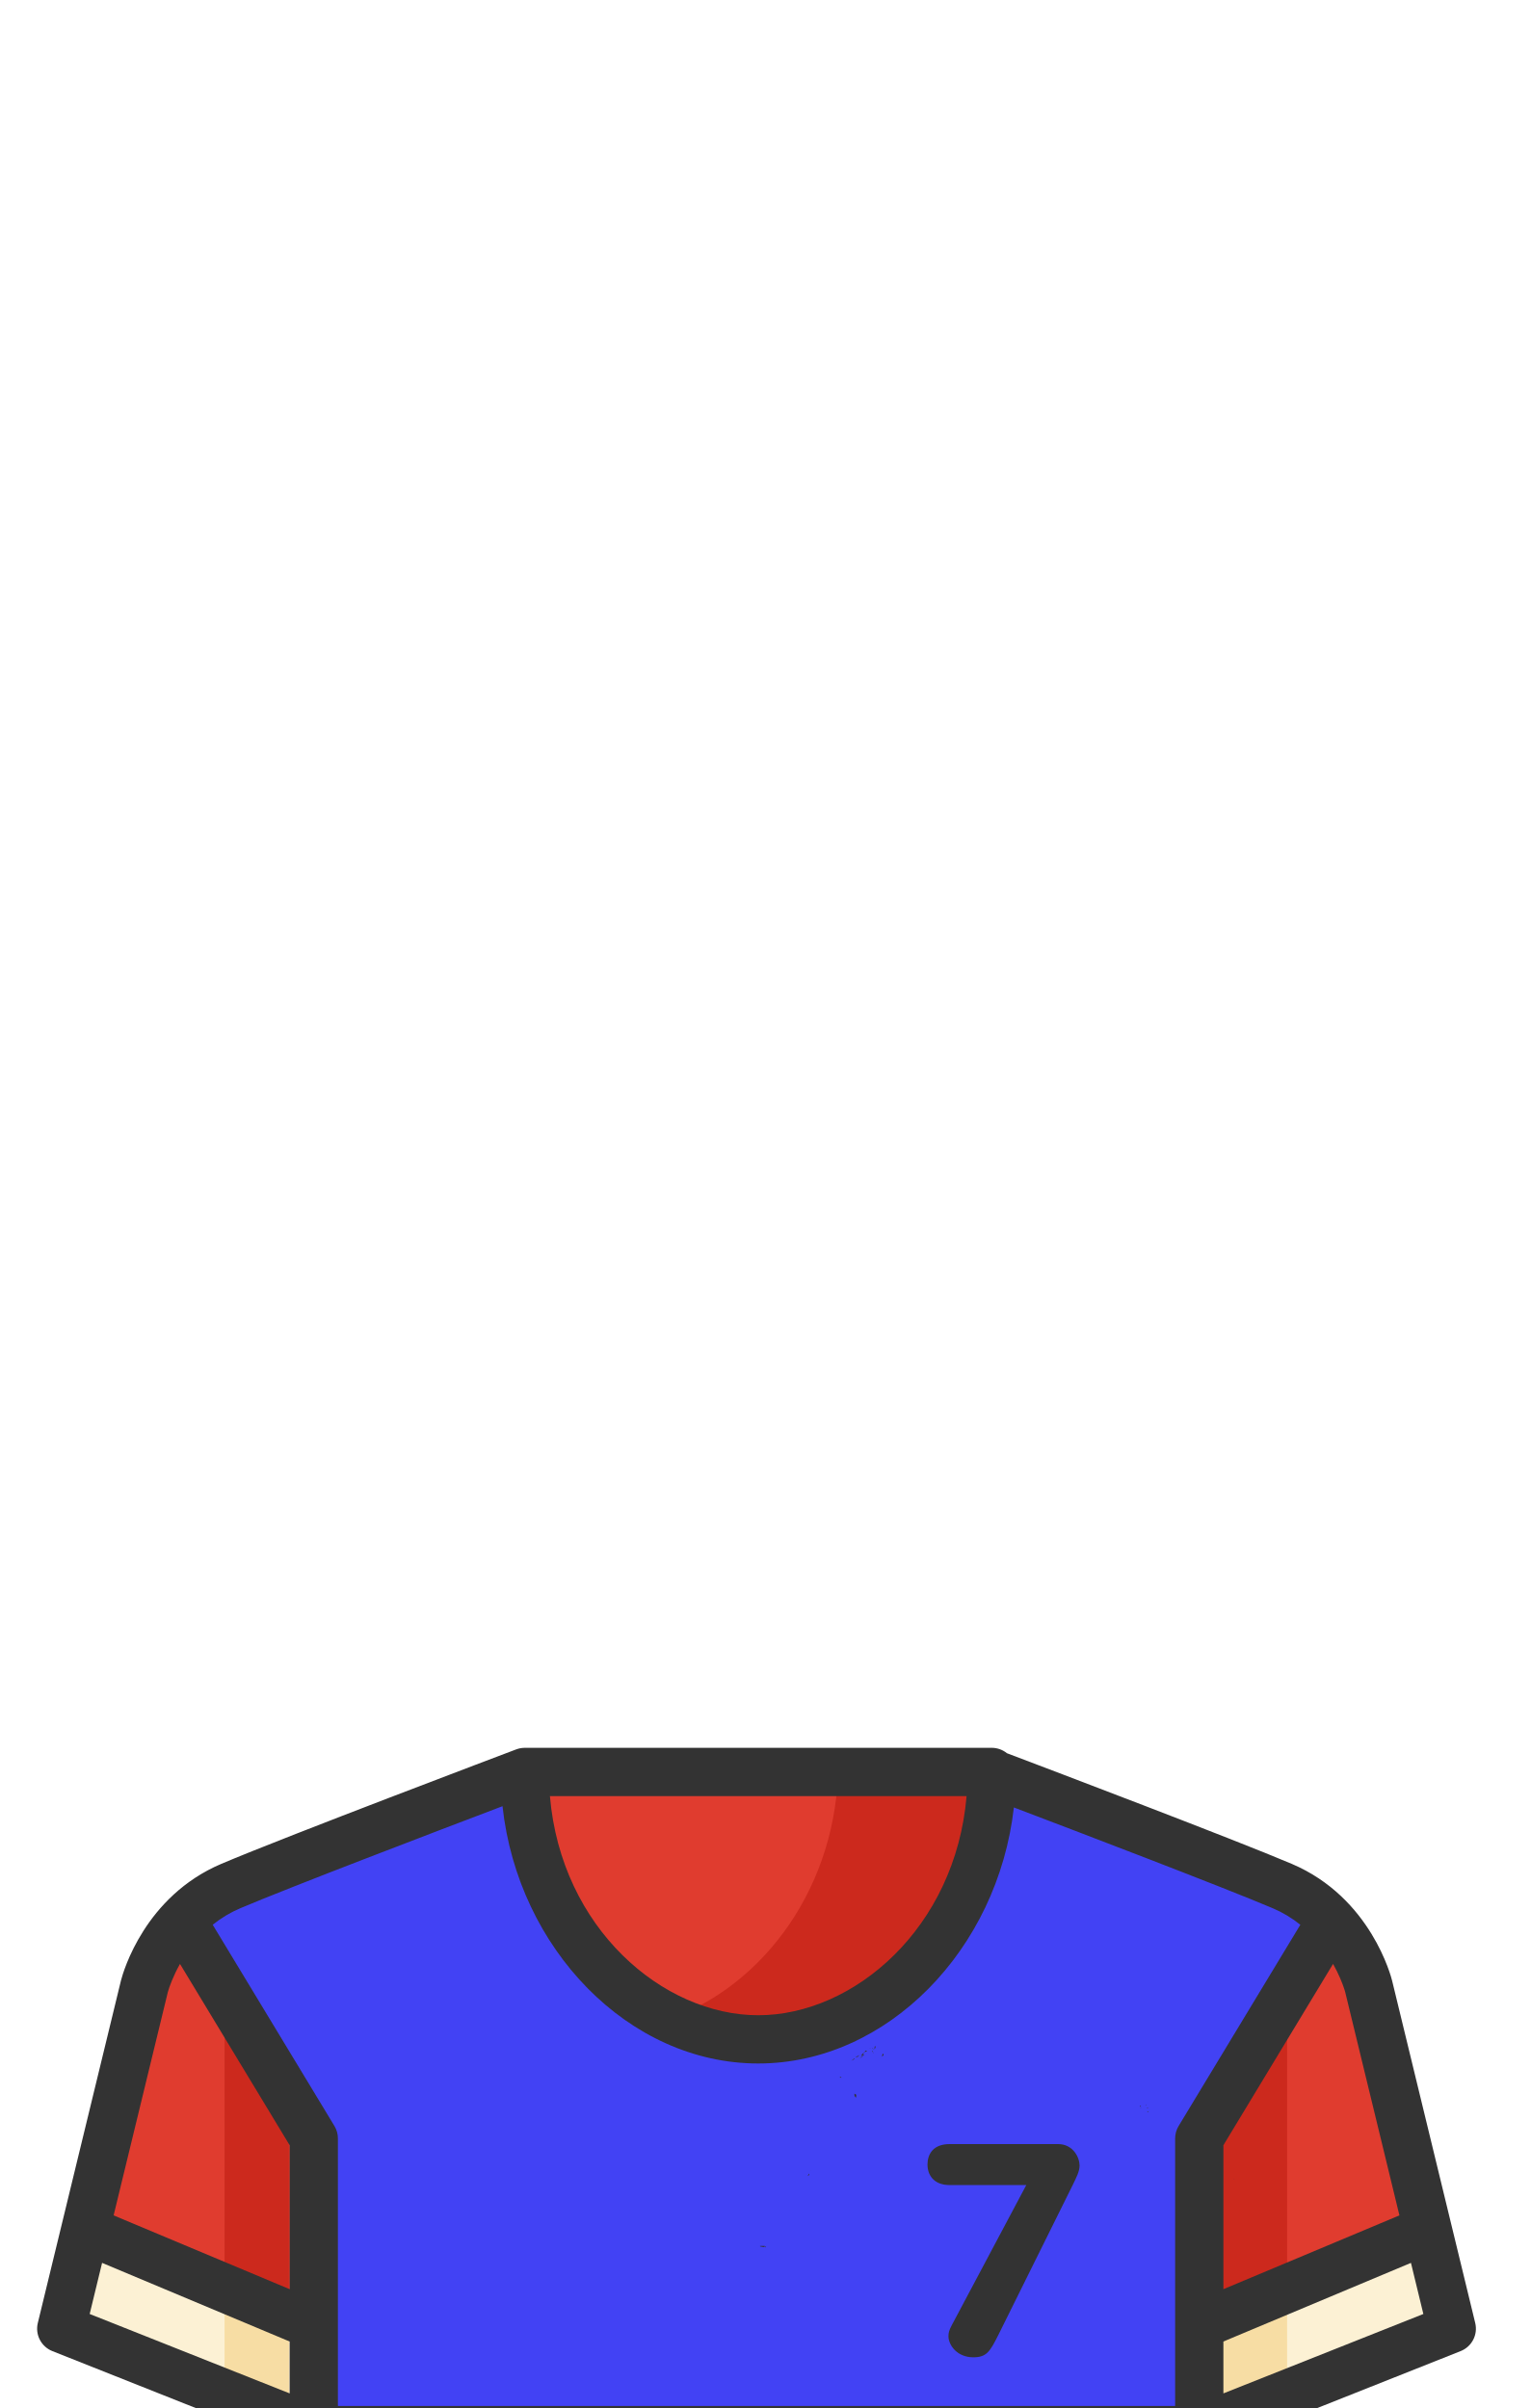
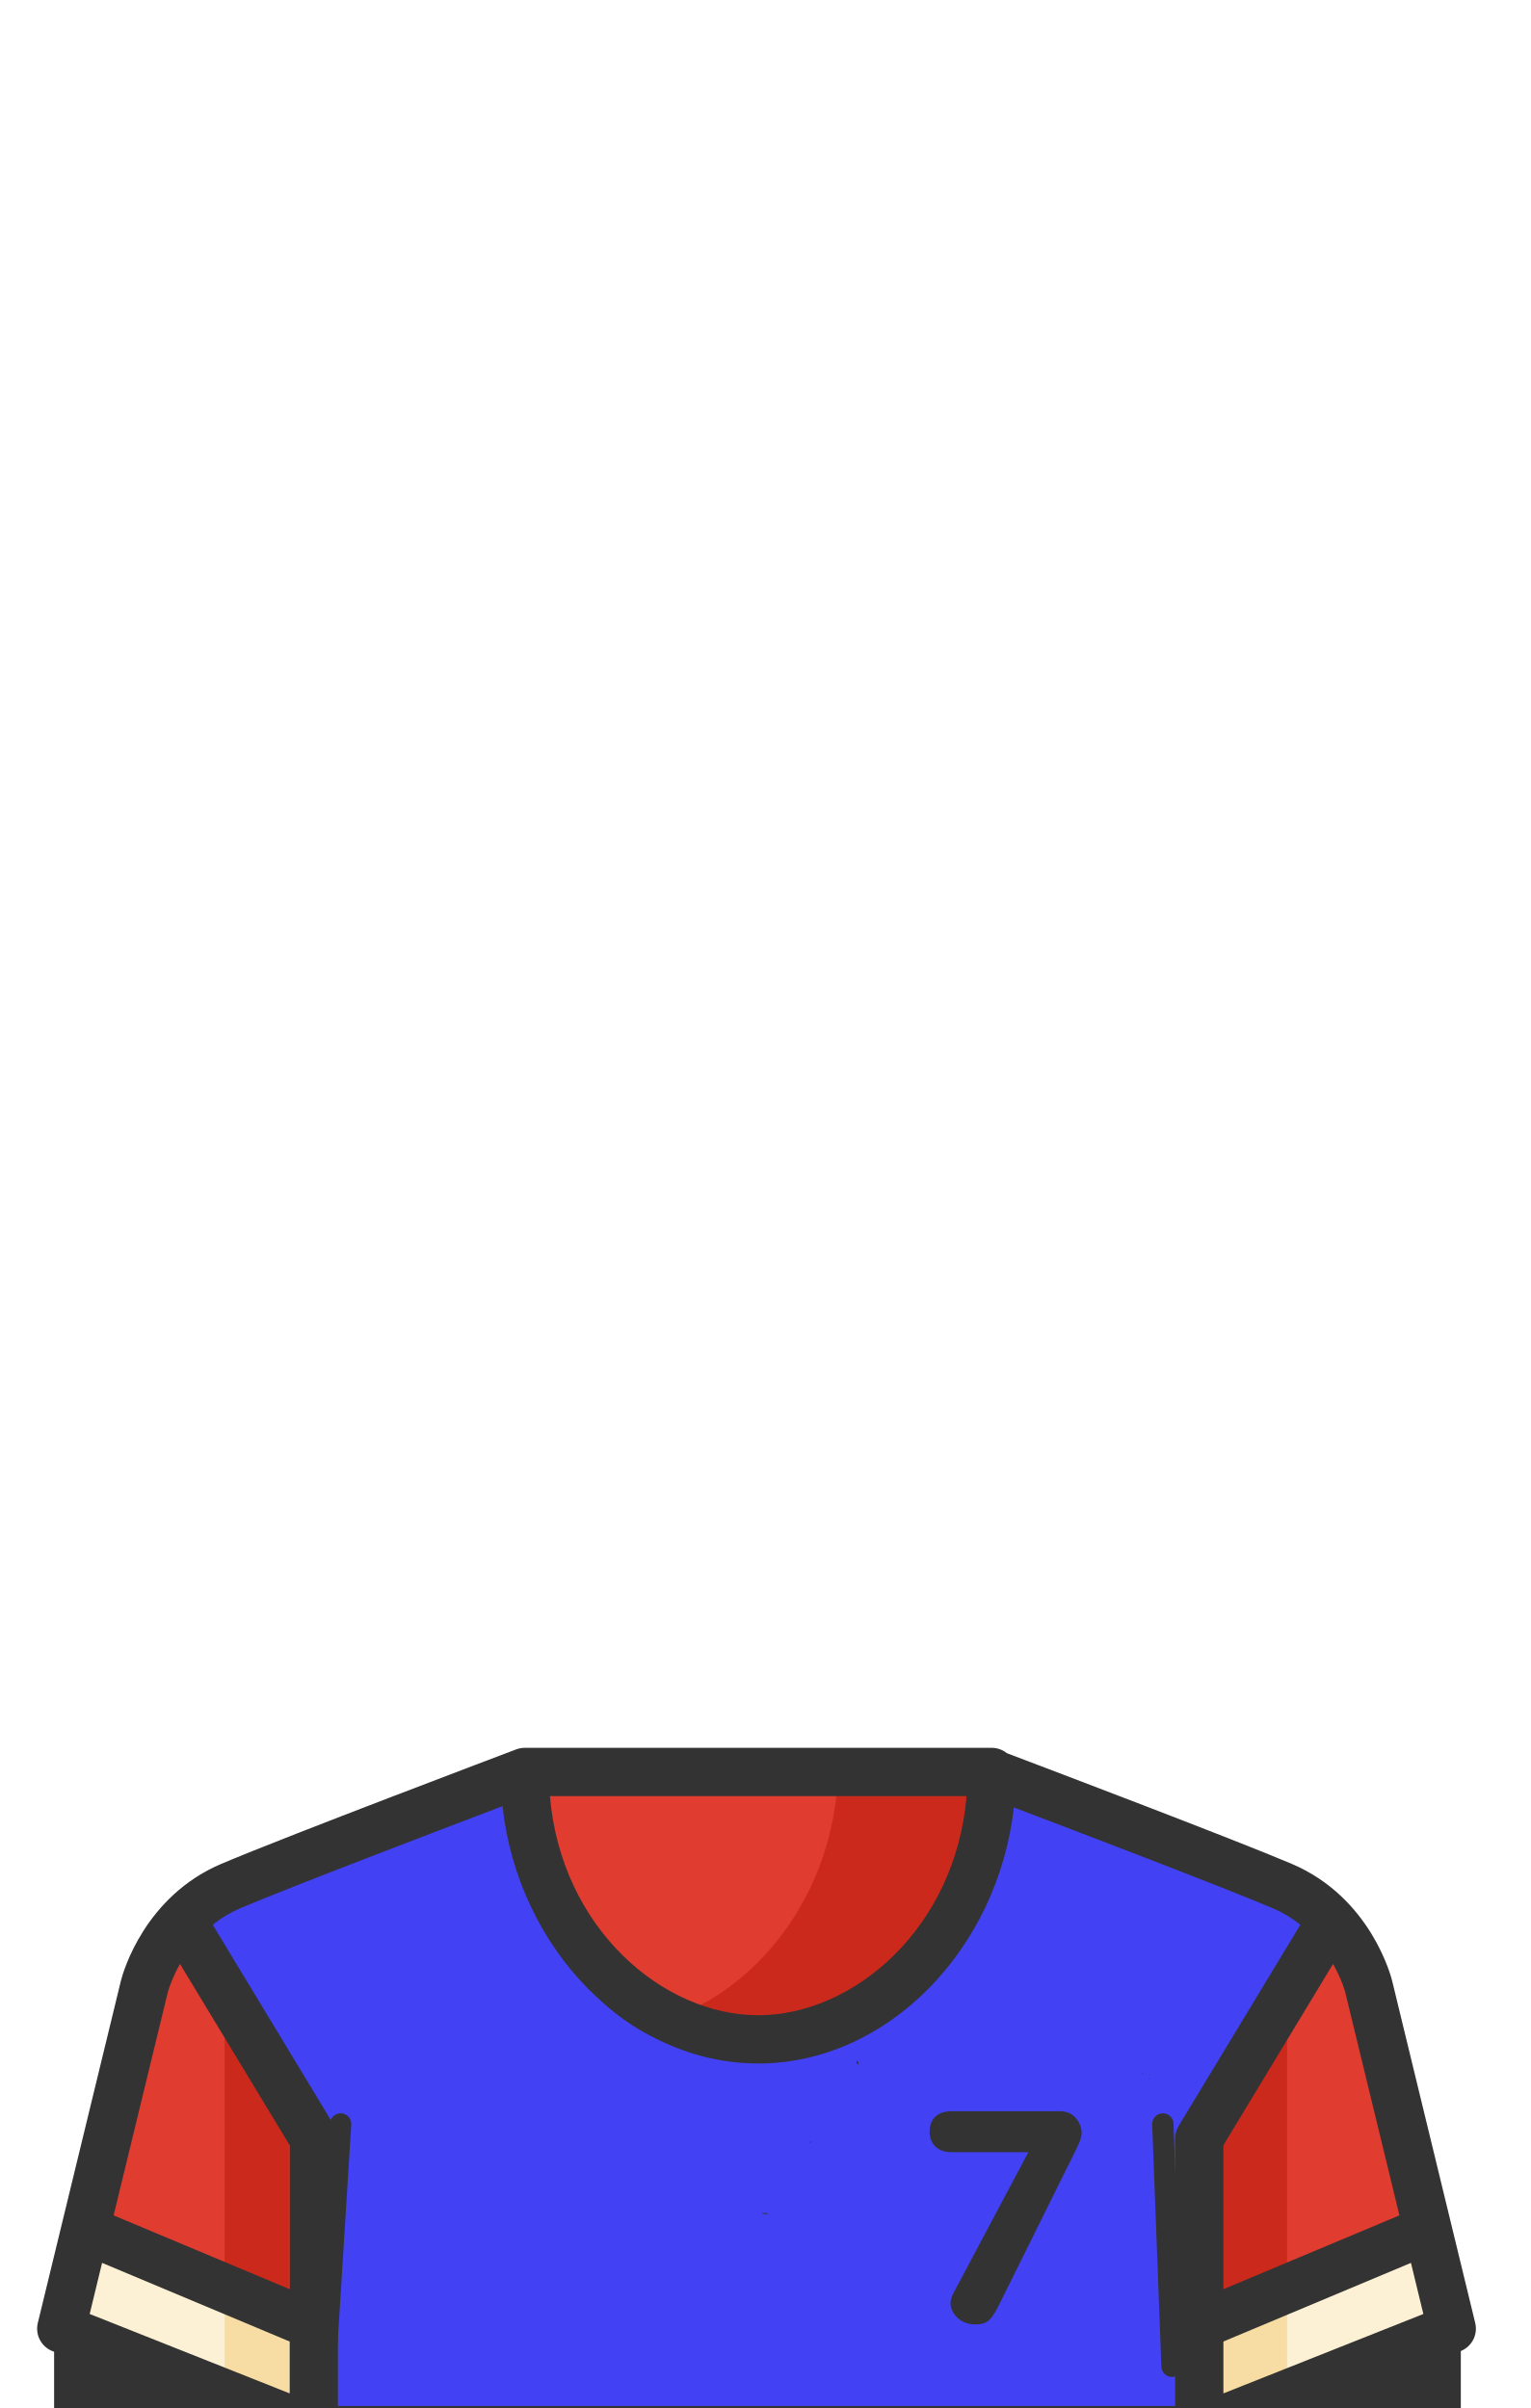
<svg xmlns="http://www.w3.org/2000/svg" width="899" height="1415">
-   <path d="M200.1 1248.1l-8.9 142.4m491.9-142.4l5.4 142.4M553.2 1070.2c0 1.2.1 22.1.1 23.4 0 60.6-51.3 109.8-114.6 109.8s-114.6-49.1-114.6-109.8v-23.4" fill="none" stroke="#333" stroke-width="12.523" stroke-linecap="round" />
-   <path d="M645.24 1343.068c-3.573-63.803-37.142-112.78-37.504-113.296a2.66 2.66 0 0 0-2.187-1.141c-.869 0-1.685.426-2.186 1.141-.374.538-37.814 54.986-37.814 124.192a2.66 2.66 0 0 0 2.053 2.592 2.66 2.66 0 0 0 2.998-1.397c6.293-12.587 32.064-41.195 50.95-41.195 12.613 0 18.554 12.474 18.665 39.232v.773a2.668 2.668 0 0 0 5.334 0c0-2.624 0-6.502-.31-10.901zm0 0" fill="#ffc107" />
-   <path d="M642.882 1356.63a2.668 2.668 0 0 1-2.667-2.666c0-57.626-26.74-104.987-34.666-117.754-7.936 12.752-34.667 60-34.667 117.754a2.667 2.667 0 0 1-5.333 0c0-69.206 37.435-123.654 37.814-124.192a2.665 2.665 0 0 1 2.186-1.141c.874 0 1.686.426 2.187 1.146.379.539 37.813 55.152 37.813 124.187a2.668 2.668 0 0 1-2.667 2.667zm0 0" />
-   <path d="M568.215 1356.63a2.672 2.672 0 0 1-2.384-3.861c6.406-12.81 33.862-44.139 55.718-44.139 24 0 24 34.118 24 45.334a2.668 2.668 0 0 1-5.334 0c0-27.29-5.93-40-18.666-40-18.885 0-44.656 28.608-50.949 41.195a2.677 2.677 0 0 1-2.385 1.471zm32-58.666a2.672 2.672 0 0 1-2.384-3.861l5.051-10.107v-20.699a2.667 2.667 0 0 1 5.333 0v21.333c0 .412-.095.822-.282 1.195l-5.333 10.667a2.677 2.677 0 0 1-2.385 1.472zm0 0" />
-   <path d="M610.882 1297.964a2.664 2.664 0 0 1-2.223-1.19l-4.763-7.14-9.664-2.417a2.664 2.664 0 0 1-1.937-3.232 2.658 2.658 0 0 1 3.233-1.941l10.021 2.502 10.022-2.507c1.424-.342 2.874.511 3.231 1.941a2.664 2.664 0 0 1-1.941 3.232l-6.997 1.75 3.232 4.847a2.666 2.666 0 0 1-.742 3.696c-.447.315-.96.459-1.472.459zm0 0" />
  <path d="M207.084 1915.332c-2.703.552-5.41 1.085-8.13 1.57h6.788c.454-.527.882-1.04 1.342-1.57z" fill="#fcf1d4" />
-   <path d="M308.273 1041.234s-134.652 50.877-172.712 67.053c-40.636 17.273-50.772 59.07-50.772 59.07l-48.793 201.018 148.33 58.924v8.023h42.18c.188-.17.345-.324.537-.496 1.978-1.766 4.155-1.253 6.258.496h8.084c.002-.017 3.64-.017 5.304 0 3.92.013 7.839 0 11.758 0h9.444c.012.317.104 2.976.134 3.752.067-.01.12 0 .149.031h-.149l.018.46c.047 0 .094-.01.14-.01-.01.176-.022.353-.038.534.032-.023.075-.042.11-.063l-.038-.48h-.033l.015-.225-.015-.218a660.972 660.972 0 0 1-.272-3.784h.924c.08 0 .242-.08.24 0-.037 1.527-.069 2.534-.103 3.815.263.022.516.058.755.107-.007.078-.011.158-.017.237.206-.01.411-.02.617-.027-.066.014-.132.028-.197.045.103-.015.243-.027.353-.041-.007 0-.014 0-.021-.01.057 0 .114 0 .172-.01.144-.018.305-.035.45-.053l.007-.041a5.318 5.318 0 0 0-.668.09c.01 0 .02.01.03.012h-.087c.02 0 .038-.01.057-.012a5.267 5.267 0 0 0-.695-.196c.005-.058.006-.12.011-.178.014.06.625.071 1.377.072.155-1.27.296-2.498.465-3.81h3.688c6.435-.046 7.155.325 9.138 3.783 1.775-.014 3.554-.017 5.035-.014h10.789c2.793-.984 4.921-1.621 6.461-1.898 2.604-2.383 5.429-3.75 8.663-3.018 2.126-1.343 4.9-1.918 6.753-.756.128.08.244.177.37.26.806-.457 9.345-2.826 12.466-2.965.964-.043 1.915.077 2.86.266a11.38 11.38 0 0 1 2.773-.07c.047 0 .092.014.139.019a16.834 16.834 0 0 0 1.722-.97c3.517 1.844 6.853 4.109 10.432 5.81a11.112 11.112 0 0 1-.111-1.535c.434.307.86.613 1.293.923-.2.282-.387.585-.572.893.825.374 1.658.726 2.517 1.021.09.031.146.043.21.06l-.009-.333c-.392-.369-1.223-.981-2.146-1.642a10 10 0 0 1 2.035-2.158c-.019-.456-.03-.89-.053-1.358a4.61 4.61 0 0 0-1.234-.174c2.043-.04 4.651.058 4.652.086 0 .027.003.055.004.082.112-.01.224-.022.338-.024 3.073-.028 6.147-.07 9.22-.035H618.425c1.62.862 7.384-1.312 8.564 0 1.404 1.56 2.694 3.06 3.92 4.52a3.24 3.24 0 0 1 .834-.33l-.322.033c-.15.015.591-.11.445-.076-.048.01-.077.03-.123.043 2.111-.213 4.222-.443 6.332-.664 2.001.07 4.563.066 6.781.467 1.604-.31 3.796-.462 7.543-.717 1.065-.072 6.755.432 7.467.58 2.634-.116 5.271-.12 7.908-.098.005-.01.01-.013.016-.02.521-.64 1.526-.183 2.436.039h.119c.104.05.252.075.418.09.025 0 .051.01.076.01h.074c.311-.011.844-.281.914-.053 1.375-.145 3.077-.525 3.07-.064v.037c-.228-.02-.45-.046-.695-.047-.925 0-1.698.14-2.353.396l.045 1.697c.691-.467 1.442-.74 2.886-.85.031-.03.067-.052.098-.081.007-.36.014-.699.02-1.113.469.04.895.125 1.296.24.802-.37 1.75-.556 2.87-.531.45-.063.862-.083 1.251-.07 1.394-1.584 2.835-3.218 2.989-3.09.005 0 .009.012.013.014.403-.41.942-.959.95-.952 1.307 1.175 2.509 2.23 3.718 3.297 6.876-2.432 12.297-3.813 16.516-4.363v-2.613l148.33-58.926-48.793-201.016s-10.134-41.797-50.77-59.07c-38.06-16.175-172.714-67.053-172.714-67.053h-136.14zm45.207 394.817c-.203-.092-.407-.184-.609-.28.045.334.104.683.174 1.045.14-.264.286-.517.435-.765zm-83.77 3.43c-.25.01-.5.023-.75.036l-.005.243c.227-.065.465-.127.75-.178l.006-.102zm84.524-8.012h.34c-1.294.111-1.804 1.137-1.814 2.76a68.384 68.384 0 0 1-1.899-1.374c-1.355-1.041-3.39.025-4.746-.869-.61-.402 4.336-.102 2.504-.207 1.872-.103 3.742-.244 5.615-.31zm-30.681 2.129c-.557.11-.826.141-.985.146.114.076.225.156.336.234.229-.127.456-.255.649-.38zm370.42.394c-1.238-.043-2.574.15-3.938.488 2.332-.218 4.662-.067 6.963.86h.94c-1.086-.89-2.45-1.295-3.965-1.348zm-426.096.897c.003-.01.014.13.035.431h-.021c-.011-.273-.017-.425-.014-.431zm411.377 1.185c-.221 0-.436 0-.649.012-.142.217-.164.27-.275.444.216 0 .384 0 .617.01.096-.107.174-.19.276-.303l.03-.162zm.03 0l-.016.113.101-.113h-.086zm-.684.012c-.095 0-.174.024-.266.031-.149.097-.304.189-.436.303.043.032.08.07.122.105h.054c.292-.245.219-.181.526-.44zm-.873.1c-.058.01-.124.01-.18.022.054.034.115.063.168.1l-.022.213h.11c.03-.033.059-.069.093-.1-.056-.043-.122-.074-.181-.115l.011-.12zm-408.026 3.45c-.256.09-.505.206-.752.337l-.05 1.862c.224-.418.468-.807.751-1.139.01-.362.027-.714.051-1.06zm-1.418.742c-.057.038-.116.07-.174.109-.007.064-.02.134-.027.2.028.742.064 1.847.102 2.859.089-.279.185-.548.289-.805-.063-.787-.138-1.681-.19-2.363zm65.694.289c-.716.01-1.438.04-2.166.107 1.2 1.02 1.959 1.864.968 1.549-.505-.16-1-.345-1.492-.54.179.559.287 1.197.344 1.89.6.84 1.203 1.678 1.808 2.51.208-1.846.393-3.686.538-5.516zm-2.166.107c-.04-.034-.089-.069-.13-.103l-.14.125c.09-.01.18-.013.27-.022zm-.27.022c-.216.022-.435.056-.652.082.062.11.126.219.18.338.158-.142.316-.282.472-.42zm-9.717 1.566c-.385.054-.766.094-1.148.137l.133.272.869-.1c.056-.098.111-.196.168-.293-.007-.01-.015-.011-.022-.018zm-53.59 2.575l.014.37.113.155-.127-.525zm-72.636 1.027c-.446-.056-.246.173 1.172.916 1.89.99 3.981 1.677 6.097 2.324-.47-.424-.707-.638-1.295-1.174 2.506.84-4.638-1.898-5.974-2.066zm72.68.197l.038 1.086.424.33.012-.422c-.066-.3-.13-.61-.193-.875l-.282-.119zm68.1.301c-.204-.015-.382 0-.567.012.26.053.509.103.765.166.205-.015.409-.038.613-.053a7.857 7.857 0 0 0-.81-.121zm-67.206.09l.068.096.026-.055-.094-.04zm-27.717 15.338c.005.012.01.021.014.033.003 0 .006-.01.01-.012-.008-.01-.016-.014-.024-.022zm96.385 6.283l-.06.03c.029 0 .056-.014.085-.019-.008 0-.017-.012-.025-.014zm364.889 4.76c-.037.64-.109 1.31-.18 1.982l.764.9c.401-.056.78-.116 1.187-.173v-2.71zm-99.307 5.361c-.075.078-.13.142-.207.221.19.303.424.619.685.943.135-.06.195-.09.323-.148-.25-.333-.52-.672-.801-1.016zm-419.096 14.801v1.47c.13.477.316 1.068.58 1.712.173.109.352.239.53.36-1.26-3.319-1.212-3.25.12.081.423.29.852.604 1.29.943-.868-1.51-1.77-3.006-2.52-4.566zm1.11 3.543c.232.612.467 1.236.841 2.217.154.255.26.44.43.717-.389-.968-.82-2.025-1.15-2.852l-.121-.082zm8.166 3.678c-.849.364-1.622.753-2.305 1.172.844.769 1.64 1.495 2.299 2.072.423-.31.847-.62 1.267-.936a29.711 29.711 0 0 0-1.261-2.308zm-9.276 1.65v4.965a69.05 69.05 0 0 1 3.22-2.816c-1.711-.956-2.697-1.238-3.22-2.149zm3.22 2.149l.14.08.257-.407-.396.326zm.14.08c-.508.806-1.015 1.637-1.524 2.5.7-.717 1.395-1.435 2.08-2.163-.186-.112-.385-.24-.556-.337zm-1.524 2.5a95.604 95.604 0 0 0-1.836 1.933v.5c.203-.087.36-.144.596-.252.406-.737.816-1.462 1.24-2.181zm3.164-3.67c-.042.045-.088.089-.129.134.114.088.165.06.13-.134zm-.793 1.066c-.046.085-.082.172-.12.258l.155-.17-.035-.088zm-.22.484c-.273.722-.303 1.492-.05 2.307.317-.385.63-.774.95-1.156l-.336-.809c-.205-.134-.374-.226-.564-.342zm1.771 1.2c-.004.077-.009.154-.012.232.059-.038.116-.079.174-.117-.057-.043-.106-.073-.162-.115zm-.814.084c-.157.3-.304.61-.454.916.223-.135.448-.264.668-.403l-.214-.513zm.793 1.437c0 .031 0 .064.002.096.033-.01.066-.013.1-.019.013-.046-.018-.072-.102-.076zm-.184.027c-.31.032-.8.168-1.33.357l.008.027c.447-.113.904-.202 1.361-.292a6.58 6.58 0 0 1-.039-.092zm13.685 3.87c-.28.084-.563.172-.845.257.243.023.477.043.722.064.043-.107.082-.215.123-.322zm.301.277l-.33.053.418.039-.088-.092zm-.433.07c-.879.133-1.689.264-2.244.378-.154.155-.261.228-.235.072l-.56.18.015.06c.228.065 1.108.073 2.75.015.095-.233.181-.47.274-.705zm-3.703 5.734c.015-.095-.2.593-.71 2.129l.24.096c.213-1.172.452-2.117.47-2.225zm38.228 4.543c.057.108.113.22.17.33.135-.087.385-.255.504-.33h-.674zm-32.447 188.158l-.324.12c-.525.183-1.526.25-2.418.292-.087.078-.17.161-.256.238.946-.087 1.899-.388 2.845-.498.04-.043.11-.107.153-.152zm470.232 20.094a644.992 644.992 0 0 0-5.666 3.023c-10.696 5.791-21.18 11.964-31.584 18.272 24.535-13.699 34.068-19.108 37.293-20.963l-.043-.332zm.045.344c-2.338 1.398-5.042 3.148.108.81l-.108-.81zm-42.865 24.35c-3.057 1.871-6.1 3.763-9.15 5.646v.138c3.595-2.27 4.414-2.784 9.15-5.785zM199.084 1909.33a331.45 331.45 0 0 1-8.14 1.572h6.796c.455-.528.884-1.04 1.344-1.572z" fill="#4242f4" />
+   <path d="M308.273 1041.234s-134.652 50.877-172.712 67.053c-40.636 17.273-50.772 59.07-50.772 59.07l-48.793 201.018 148.33 58.924v8.023h42.18c.188-.17.345-.324.537-.496 1.978-1.766 4.155-1.253 6.258.496h8.084c.002-.017 3.64-.017 5.304 0 3.92.013 7.839 0 11.758 0h9.444c.012.317.104 2.976.134 3.752.067-.01.12 0 .149.031h-.149l.018.46c.047 0 .094-.01.14-.01-.01.176-.022.353-.038.534.032-.023.075-.042.11-.063l-.038-.48h-.033l.015-.225-.015-.218a660.972 660.972 0 0 1-.272-3.784h.924c.08 0 .242-.08.24 0-.037 1.527-.069 2.534-.103 3.815.263.022.516.058.755.107-.007.078-.011.158-.017.237.206-.01.411-.02.617-.027-.066.014-.132.028-.197.045.103-.015.243-.027.353-.041-.007 0-.014 0-.021-.01.057 0 .114 0 .172-.01.144-.018.305-.035.45-.053l.007-.041a5.318 5.318 0 0 0-.668.09c.01 0 .02.01.03.012h-.087c.02 0 .038-.01.057-.012a5.267 5.267 0 0 0-.695-.196c.005-.058.006-.12.011-.178.014.06.625.071 1.377.072.155-1.27.296-2.498.465-3.81h3.688c6.435-.046 7.155.325 9.138 3.783 1.775-.014 3.554-.017 5.035-.014h10.789c2.793-.984 4.921-1.621 6.461-1.898 2.604-2.383 5.429-3.75 8.663-3.018 2.126-1.343 4.9-1.918 6.753-.756.128.08.244.177.37.26.806-.457 9.345-2.826 12.466-2.965.964-.043 1.915.077 2.86.266a11.38 11.38 0 0 1 2.773-.07c.047 0 .092.014.139.019a16.834 16.834 0 0 0 1.722-.97c3.517 1.844 6.853 4.109 10.432 5.81a11.112 11.112 0 0 1-.111-1.535c.434.307.86.613 1.293.923-.2.282-.387.585-.572.893.825.374 1.658.726 2.517 1.021.09.031.146.043.21.06l-.009-.333c-.392-.369-1.223-.981-2.146-1.642a10 10 0 0 1 2.035-2.158c-.019-.456-.03-.89-.053-1.358a4.61 4.61 0 0 0-1.234-.174c2.043-.04 4.651.058 4.652.086 0 .027.003.055.004.082.112-.01.224-.022.338-.024 3.073-.028 6.147-.07 9.22-.035h249.41c1.62.862 7.384-1.312 8.564 0 1.404 1.56 2.694 3.06 3.92 4.52a3.24 3.24 0 0 1 .834-.33l-.322.033c-.15.015.591-.11.445-.076-.048.01-.077.03-.123.043 2.111-.213 4.222-.443 6.332-.664 2.001.07 4.563.066 6.781.467 1.604-.31 3.796-.462 7.543-.717 1.065-.072 6.755.432 7.467.58 2.634-.116 5.271-.12 7.908-.098.005-.01.01-.013.016-.02.521-.64 1.526-.183 2.436.039h.119c.104.05.252.075.418.09.025 0 .051.01.076.01h.074c.311-.011.844-.281.914-.053 1.375-.145 3.077-.525 3.07-.064v.037c-.228-.02-.45-.046-.695-.047-.925 0-1.698.14-2.353.396l.045 1.697c.691-.467 1.442-.74 2.886-.85.031-.03.067-.052.098-.081.007-.36.014-.699.02-1.113.469.04.895.125 1.296.24.802-.37 1.75-.556 2.87-.531.45-.063.862-.083 1.251-.07 1.394-1.584 2.835-3.218 2.989-3.09.005 0 .009.012.013.014.403-.41.942-.959.95-.952 1.307 1.175 2.509 2.23 3.718 3.297 6.876-2.432 12.297-3.813 16.516-4.363v-2.613l148.33-58.926-48.793-201.016s-10.134-41.797-50.77-59.07c-38.06-16.175-172.714-67.053-172.714-67.053h-136.14zm45.207 394.817c-.203-.092-.407-.184-.609-.28.045.334.104.683.174 1.045.14-.264.286-.517.435-.765zm-83.77 3.43c-.25.01-.5.023-.75.036l-.005.243c.227-.065.465-.127.75-.178l.006-.102zm84.524-8.012h.34c-1.294.111-1.804 1.137-1.814 2.76a68.384 68.384 0 0 1-1.899-1.374c-1.355-1.041-3.39.025-4.746-.869-.61-.402 4.336-.102 2.504-.207 1.872-.103 3.742-.244 5.615-.31zm-30.681 2.129c-.557.11-.826.141-.985.146.114.076.225.156.336.234.229-.127.456-.255.649-.38zm370.42.394c-1.238-.043-2.574.15-3.938.488 2.332-.218 4.662-.067 6.963.86h.94c-1.086-.89-2.45-1.295-3.965-1.348zm-426.096.897c.003-.01.014.13.035.431h-.021a9.127 9.127 0 0 1-.014-.431zm411.377 1.185c-.221 0-.436 0-.649.012-.142.217-.164.27-.275.444.216 0 .384 0 .617.01.096-.107.174-.19.276-.303l.03-.162zm.03 0l-.016.113.101-.113h-.086zm-.684.012c-.095 0-.174.024-.266.031-.149.097-.304.189-.436.303.043.032.08.07.122.105h.054c.292-.245.219-.181.526-.44zm-.873.1c-.058.01-.124.01-.18.022.054.034.115.063.168.1l-.022.213h.11c.03-.033.059-.069.093-.1-.056-.043-.122-.074-.181-.115l.011-.12zm-408.026 3.45c-.256.09-.505.206-.752.337l-.05 1.862c.224-.418.468-.807.751-1.139.01-.362.027-.714.051-1.06zm-1.418.742c-.057.038-.116.07-.174.109-.007.064-.02.134-.027.2.028.742.064 1.847.102 2.859.089-.279.185-.548.289-.805-.063-.787-.138-1.681-.19-2.363zm65.694.289c-.716.01-1.438.04-2.166.107 1.2 1.02 1.959 1.864.968 1.549-.505-.16-1-.345-1.492-.54.179.559.287 1.197.344 1.89.6.84 1.203 1.678 1.808 2.51.208-1.846.393-3.686.538-5.516zm-2.166.107c-.04-.034-.089-.069-.13-.103l-.14.125c.09-.01.18-.013.27-.022zm-.27.022c-.216.022-.435.056-.652.082.062.11.126.219.18.338.158-.142.316-.282.472-.42zm-9.717 1.566c-.385.054-.766.094-1.148.137l.133.272.869-.1c.056-.098.111-.196.168-.293-.007-.01-.015-.011-.022-.018zm-53.59 2.575l.014.37.113.155-.127-.525zm-72.636 1.027c-.446-.056-.246.173 1.172.916 1.89.99 3.981 1.677 6.097 2.324-.47-.424-.707-.638-1.295-1.174 2.506.84-4.638-1.898-5.974-2.066zm72.68.197l.038 1.086.424.33.012-.422c-.066-.3-.13-.61-.193-.875l-.282-.119zm68.1.301c-.204-.015-.382 0-.567.012.26.053.509.103.765.166.205-.015.409-.038.613-.053a7.857 7.857 0 0 0-.81-.121zm-67.206.09l.068.096.026-.055-.094-.04zm-27.717 15.338c.005.012.01.021.014.033.003 0 .006-.01.01-.012-.008-.01-.016-.014-.024-.022zm96.385 6.283l-.06.03c.029 0 .056-.014.085-.019-.008 0-.017-.012-.025-.014zm364.889 4.76c-.037.64-.109 1.31-.18 1.982l.764.9c.401-.056.78-.116 1.187-.173v-2.71zm-99.307 5.361c-.075.078-.13.142-.207.221.19.303.424.619.685.943.135-.06.195-.09.323-.148-.25-.333-.52-.672-.801-1.016zm-419.096 14.801v1.47c.13.477.316 1.068.58 1.712.173.109.352.239.53.36-1.26-3.319-1.212-3.25.12.081.423.29.852.604 1.29.943-.868-1.51-1.77-3.006-2.52-4.566zm1.11 3.543c.232.612.467 1.236.841 2.217.154.255.26.44.43.717-.389-.968-.82-2.025-1.15-2.852l-.121-.082zm8.166 3.678c-.849.364-1.622.753-2.305 1.172.844.769 1.64 1.495 2.299 2.072.423-.31.847-.62 1.267-.936a29.711 29.711 0 0 0-1.261-2.308zm-9.276 1.65v4.965a69.05 69.05 0 0 1 3.22-2.816c-1.711-.956-2.697-1.238-3.22-2.149zm3.22 2.149l.14.08.257-.407-.396.326zm.14.08a99.157 99.157 0 0 0-1.524 2.5c.7-.717 1.395-1.435 2.08-2.163-.186-.112-.385-.24-.556-.337zm-1.524 2.5a95.604 95.604 0 0 0-1.836 1.933v.5c.203-.087.36-.144.596-.252.406-.737.816-1.462 1.24-2.181zm3.164-3.67c-.042.045-.088.089-.129.134.114.088.165.06.13-.134zm-.793 1.066c-.046.085-.082.172-.12.258l.155-.17-.035-.088zm-.22.484c-.273.722-.303 1.492-.05 2.307.317-.385.63-.774.95-1.156l-.336-.809c-.205-.134-.374-.226-.564-.342zm1.771 1.2c-.004.077-.009.154-.012.232.059-.038.116-.079.174-.117-.057-.043-.106-.073-.162-.115zm-.814.084c-.157.3-.304.61-.454.916.223-.135.448-.264.668-.403l-.214-.513zm.793 1.437c0 .031 0 .064.002.096.033-.01.066-.013.1-.019.013-.046-.018-.072-.102-.076zm-.184.027c-.31.032-.8.168-1.33.357l.008.027c.447-.113.904-.202 1.361-.292a6.58 6.58 0 0 1-.039-.092zm13.685 3.87c-.28.084-.563.172-.845.257.243.023.477.043.722.064.043-.107.082-.215.123-.322zm.301.277l-.33.053.418.039-.088-.092zm-.433.07c-.879.133-1.689.264-2.244.378-.154.155-.261.228-.235.072l-.56.18.015.06c.228.065 1.108.073 2.75.015.095-.233.181-.47.274-.705zm-3.703 5.734c.015-.095-.2.593-.71 2.129l.24.096c.213-1.172.452-2.117.47-2.225zm38.228 4.543c.057.108.113.22.17.33.135-.087.385-.255.504-.33h-.674zm-32.447 188.158l-.324.12c-.525.183-1.526.25-2.418.292-.087.078-.17.161-.256.238.946-.087 1.899-.388 2.845-.498.04-.043.11-.107.153-.152zm470.232 20.094a644.992 644.992 0 0 0-5.666 3.023c-10.696 5.791-21.18 11.964-31.584 18.272 24.535-13.699 34.068-19.108 37.293-20.963l-.043-.332zm.045.344c-2.338 1.398-5.042 3.148.108.81l-.108-.81zm-42.865 24.35c-3.057 1.871-6.1 3.763-9.15 5.646v.138c3.595-2.27 4.414-2.784 9.15-5.785zM199.084 1909.33a331.45 331.45 0 0 1-8.14 1.572h6.796c.455-.528.884-1.04 1.344-1.572z" fill="#4242f4" />
+   <path fill="#333" fill-rule="evenodd" stroke="#333" stroke-width="20" stroke-linejoin="round" d="M740.218 1365.753h107.924v62.956H740.218z" />
+   <path fill="#333" fill-rule="evenodd" stroke="#333" stroke-width="19.571" stroke-linejoin="round" d="M41.572 1370.157h108.353v63.384H41.572z" />
+   <path d="M200.1 1248.1l-8.9 142.4m491.9-142.4l5.4 142.4m-135.3-320.3c0 1.2.1 22.1.1 23.4 0 60.6-51.3 109.8-114.6 109.8s-114.6-49.1-114.6-109.8v-23.4" fill="none" stroke="#333" stroke-width="12.523" stroke-linecap="round" />
  <path d="M445.429 1198.376c70.138 0 137.154-67.459 137.154-157.134h-274.31c0 89.677 67.02 157.134 137.156 157.134z" fill="#ed4d2e" />
-   <path d="M308.274 1041.242c0 89.677 67.018 157.134 137.155 157.134 70.138 0 137.154-67.459 137.154-157.134z" fill="#e03c2f" />
-   <path d="M492.417 1035.754c0 72.769-44.13 130.902-98.247 150.239 12.572 4.492 25.684 6.895 38.907 6.895 70.137 0 137.155-67.459 137.155-157.134h-77.815z" fill="#cc291d" />
-   <path d="M84.79 1167.366s5.014-20.607 22.064-38.866l77.474 128.128v170.678L35.997 1368.38z" fill="#e03c2f" />
-   <path fill="#cc291d" d="M131.925 1193.609v200.221l37.812 32.99v-170.68z" />
+   <path d="M308.274 1041.242c0 89.677 67.018 157.134 137.155 157.134 70.138 0 137.154-67.459 137.154-157.134zM84.79 1167.366s5.014-20.607 22.064-38.866l77.474 128.128v170.678L35.997 1368.38z" fill="#e03c2f" />
+   <path d="M131.925 1193.609v200.221l37.812 32.99v-170.68z" fill="#cc291d" />
  <path d="M804.038 1167.366s-5.014-20.607-22.065-38.866L704.5 1256.628v170.678l148.33-58.926z" fill="#e03c2f" />
-   <path fill="#cc291d" d="M756.098 1193.609v200.221l-37.812 32.99v-170.68z" />
-   <path fill="#fcf1d4" d="M35.997 1368.382l14.12-58.17 134.21 56.288v60.807z" />
-   <path fill="#f7dda4" d="M169.737 1426.82v-60.806l-37.812-15.857V1411.799z" />
-   <path fill="#fcf1d4" d="M852.83 1368.382l-14.12-58.17L704.5 1366.5v60.807z" />
-   <path fill="#f7dda4" d="M718.286 1426.82v-60.806l37.812-15.857V1411.799z" />
-   <path d="M866.608 1365.037l-48.79-201.014c-.483-1.989-12.35-48.949-59.005-68.777-33.77-14.351-140.572-54.897-167.313-65.023a14.12 14.12 0 0 0-8.917-3.16H308.273c-.454 0-.904.025-1.357.068-.195.019-.386.053-.577.079-.247.033-.496.067-.744.114-.231.044-.456.102-.682.156-.202.049-.405.098-.607.154-.235.068-.463.148-.694.227-.118.042-.237.072-.355.115-5.507 2.082-135.355 51.165-173.247 67.27-44.855 19.065-57.547 63.187-58.889 68.326l-.002.01c-.024.096-.043.172-.063.24l-.05.202-34.674 142.848-14.12 58.168a14.178 14.178 0 0 0 8.546 16.522l139.386 55.372 28.363-9.628V1256.63c0-2.588-.707-5.124-2.045-7.337l-71.509-118.26a68.467 68.467 0 0 1 16.154-9.687c29.03-12.337 116.078-45.546 154.09-59.981 9.118 83.798 74.202 151.191 150.233 151.191 75.806 0 140.737-66.997 150.157-150.451 38.964 14.803 123.592 47.11 152.135 59.24a68.496 68.496 0 0 1 16.154 9.686L692.37 1249.29a14.182 14.182 0 0 0-2.045 7.337v170.678l28.357 9.624 139.386-55.372c6.562-2.607 10.206-9.652 8.54-16.519zm-806.637-35.314l110.176 46.208v30.485l-117.465-46.665zm110.178 15.456l-103.402-43.366 31.808-131.039c.007-.032.096-.368.275-.963h.002c.696-2.292 2.77-8.415 6.902-15.756l64.415 106.531zm275.28-160.982c-56.044 0-115.826-51.154-122.382-128.776h244.766c-6.56 77.624-66.34 128.776-122.384 128.776zm273.25 222.22v-30.486l110.176-46.208 7.287 30.03zm64.417-252.369c3.41 6.055 5.42 11.28 6.402 14.192l.007.026c.095.277.175.53.25.762.015.04.025.08.04.116.062.195.117.369.164.53l.046.147c.04.132.073.246.103.35.014.043.028.096.04.134l.055.197.03.105c.014.049.024.095.026.102l31.822 131.103-103.402 43.367v-84.6z" fill="#333" />
+   <path d="M492.417 1035.754c0 72.769-44.13 130.902-98.247 150.239 12.572 4.492 25.684 6.895 38.907 6.895 70.137 0 137.155-67.459 137.155-157.134zM756.098 1193.609v200.221l-37.812 32.99v-170.68z" fill="#cc291d" />
+   <path d="M35.997 1368.382l14.12-58.17 134.21 56.288v60.807z" fill="#fcf1d4" />
+   <path d="M169.737 1426.82v-60.806l-37.812-15.857v61.642z" fill="#f7dda4" />
+   <path d="M852.83 1368.382l-14.12-58.17L704.5 1366.5v60.807z" fill="#fcf1d4" />
+   <path d="M718.286 1426.82v-60.806l37.812-15.857v61.642z" fill="#f7dda4" />
+   <path d="M866.608 1365.037l-48.79-201.014c-.483-1.989-12.35-48.949-59.005-68.777-33.77-14.351-140.572-54.897-167.313-65.023a14.12 14.12 0 0 0-8.917-3.16h-274.31c-.454 0-.904.025-1.357.068-.195.019-.386.053-.577.079a13.8 13.8 0 0 0-.744.114c-.231.044-.456.102-.682.156-.202.049-.405.098-.607.154-.235.068-.463.148-.694.227-.118.042-.237.072-.355.115-5.507 2.082-135.355 51.165-173.247 67.27-44.855 19.065-57.547 63.187-58.889 68.326l-.002.01a6.289 6.289 0 0 1-.063.24l-.05.202-34.674 142.848-14.12 58.168a14.178 14.178 0 0 0 8.546 16.522l139.386 55.372 28.363-9.628V1256.63c0-2.588-.707-5.124-2.045-7.337l-71.509-118.26a68.467 68.467 0 0 1 16.154-9.687c29.03-12.337 116.078-45.546 154.09-59.981 9.118 83.798 74.202 151.191 150.233 151.191 75.806 0 140.737-66.997 150.157-150.451 38.964 14.803 123.592 47.11 152.135 59.24a68.496 68.496 0 0 1 16.154 9.686L692.37 1249.29a14.182 14.182 0 0 0-2.045 7.337v170.678l28.357 9.624 139.386-55.372a14.178 14.178 0 0 0 8.54-16.519zm-806.637-35.314l110.176 46.208v30.485l-117.465-46.665zm110.178 15.456l-103.402-43.366 31.808-131.039c.007-.032.096-.368.275-.963h.002c.696-2.292 2.77-8.415 6.902-15.756l64.415 106.531zm275.28-160.982c-56.044 0-115.826-51.154-122.382-128.776h244.766c-6.56 77.624-66.34 128.776-122.384 128.776zm273.25 222.22v-30.486l110.176-46.208 7.287 30.03zm64.417-252.369c3.41 6.055 5.42 11.28 6.402 14.192l.007.026c.095.277.175.53.25.762.015.04.025.08.04.116.062.195.117.369.164.53l.046.147c.04.132.073.246.103.35.014.043.028.096.04.134l.055.197.03.105c.014.049.024.095.026.102l31.822 131.103-103.402 43.367v-84.6z" fill="#333" />
  <path d="M184.328 1427.306H704.5" fill="none" stroke="#333" stroke-width="26.974" />
-   <path d="M514.185 1202.238c-.098.074-.191.137-.29.212l-.284 1.291c.23-.094.458-.191.687-.287a10.464 10.464 0 0 1-.113-1.216zm-.574 1.503c-.248.1-.492.205-.74.303.212.02.436.035.66.053.023-.107.055-.247.08-.355zm-.74.303c-.083-.01-.147-.019-.227-.027a5.78 5.78 0 0 0-.024.117s.002 0 .002.01c.083-.032.166-.063.248-.096zm-.227-.027l.133-.693c-.08.063-.157.12-.235.182l.065.507h.037zm-1.55-.582l-.09.363c.078.012.151.024.232.035-.046-.132-.098-.265-.141-.398zm-2.524 1.547c-.299.322-.597.642-.903.957.484-.169.965-.342 1.447-.514.022-.135.044-.267.065-.404l-.61-.039zm3.845.236l-.05.266.105.242c.11-.067.215-.134.328-.2a102.74 102.74 0 0 1-.037-.288c-.11-.01-.222-.013-.346-.019zm.416.567l-.248.07c.094.059.185.12.28.178-.011-.083-.02-.166-.032-.248zm.031.248c.027.212.072.414.102.625l.111-.502c-.07-.042-.143-.081-.213-.123zm-5.212-.074a61.13 61.13 0 0 1-1.698 1.674l.26.12c.222-.072.43-.144.66-.218.17-.403.356-.79.559-1.152l.219-.424zm-.778 1.576c-.06.143-.108.3-.164.447l.246.121c.263-.301.552-.578.844-.853-.303.095-.637.192-.926.285zm-.164.447c-.164-.08-.331-.15-.496-.228l-.283.096c.232.129.459.256.685.385.03-.085.062-.169.094-.252zm-.094.252c-.039.11-.082.213-.119.324l.12-.05c.05-.064.103-.124.154-.186l-.155-.088zm-.119.324l-1.318.553.021.053c.342-.118.7-.156 1.067-.16.055-.078.101-.161.158-.238.022-.071.05-.138.072-.207zm-.566-.709l-.129-.07-.191.182c.119-.04.197-.07.32-.111zm12.557-1.085c-.126.61-.25 1.228-.375 1.796.32-.288.628-.588.925-.898l-.254-.807-.296-.092zm-13.883.697l-.07.05c.008.022.018.04.027.062.012-.037.03-.075.043-.112zm-.043.111c-.043.133-.078.264-.116.395.08-.026.167-.057.24-.08-.042-.103-.082-.214-.124-.315zm-.116.395c-.309.101-.655.228-1.01.373-.316.24-.637.474-.952.717.547-.2 1.234-.433 1.851-.649.036-.147.07-.293.111-.441zm-2.748 1.693c-.535.417-1.062.845-1.591 1.27-.002 0-.004 0-.006.01.66-.348 1.318-.699 1.972-1.055l-.375-.223zm-8.15 10.65c-.07.163-.129.327-.191.49.26.055.503.114.767.167.059-.051.113-.1.172-.15-.27-.173-.496-.337-.748-.507zm8.371 9.957c.017.46.037.904.057 1.348.262.33.54.684.787.988.04-.05.107-.107.164-.162.01-.514.02-1.029.057-1.517a25.096 25.096 0 0 0-1.02-.631c-.015-.01-.03-.017-.045-.025zm198.613 3.57l.02.069c.012-.01.025-.01.037-.014l-.057-.055zm-27.293 2.903l-.267.062.096.3c.106-.067.196-.131.298-.198l-.127-.164zm-2.986.635c-.208.04-.427.09-.633.129.038.17.075.34.11.512.212-.052.382-.288.523-.641zm-.43 1.193a.12.12 0 0 0 .004.023l.065.061.584.03c.046-.029.096-.056.142-.083-.154-.01-.646-.025-.795-.03zm3.706.149l.03.12 1.128.058c-.005-.041-.015-.091-.02-.133l-1.138-.045zm1.193 1.886l-.744.084c.02.101.036.202.054.303l.665-.129c.015-.073.015-.175.025-.257zm-116.865 19.31c-9.672 0-13.006 5.928-13.006 12.042 0 5.936 3.52 12.041 13.006 12.041h45.027l-43.963 82.715c-1.243 2.43-1.76 4.005-1.76 6.105 0 5.06 4.925 12.389 14.598 12.389 7.92 0 9.85-3.485 14.768-13.256l43.613-87.945c2.11-4.362 4.049-8.018 4.049-11.514 0-4.557-3.693-12.576-12.659-12.576zm-81.506 15.397c-.028.011-.098.06-.133.076v.057h.076l.057-.132zm-1.135 1.983l-.207.285-.467 1.072c.15-.057.308-.113.461-.17.132-.307.273-.64.412-.968a3.317 3.317 0 0 0-.199-.22zm243.383.94c-1.892 1.558-5.718 5.6-4.414 4.486 1.095-.937 2.183-1.884 3.271-2.828.002-.03 0-.052.004-.086.032-.227.52-.846 1.139-1.573zm6.344 1.917c.012.18.016.35.037.54.028-.04.058-.083.086-.12-.039-.132-.087-.29-.123-.42zm.24.823c-.036.064-.08.136-.12.203l.128-.18c-.002-.01-.006-.014-.008-.024zm-23.291 11.91l.027.1c.426.394.854.792 1.285 1.193l.098-.137-1.41-1.156zm-254.22 26.869c-.373 0-.77.01-1.153.01l-.004.299c.682.125 1.358.245 2.035.365.333-.147.665-.295.998-.441-.18-.073-.288-.142-.404-.211-.49-.01-.964-.02-1.473-.022zm1.876.232c.012 0 .017.01.03.014.051.021.104.035.156.055l.146-.21c-.11.048-.222.093-.332.142zm.186.068c-.122.177-.228.35-.342.526.023 0 .047.01.07.012.054 0 .107-.01.16-.014.142-.143.289-.28.434-.418-.108-.04-.215-.064-.322-.106z" fill="#333" />
+   <path d="M515.41 1182.926c-.098.074-.191.137-.29.212l-.284 1.291c.23-.094.458-.191.687-.287a10.464 10.464 0 0 1-.113-1.216zm-.574 1.503c-.248.1-.492.205-.74.303.212.02.436.035.66.053.023-.107.055-.247.08-.355zm-.74.303c-.083-.01-.147-.019-.227-.027a5.78 5.78 0 0 0-.024.117v.01c.083-.032.166-.063.248-.096zm-.227-.027l.133-.693c-.08.063-.157.12-.235.182l.065.507h.037zm-1.55-.582l-.09.363c.078.012.151.024.232.035-.046-.132-.098-.265-.141-.398zm-2.524 1.547a58.32 58.32 0 0 1-.903.957c.484-.169.965-.342 1.447-.514.022-.135.044-.267.065-.404l-.61-.039zm3.845.236l-.05.266.105.242c.11-.067.215-.134.328-.2a102.74 102.74 0 0 1-.037-.288c-.11-.01-.222-.013-.346-.019zm.416.567l-.248.07c.094.059.185.12.28.178-.011-.083-.02-.166-.032-.248zm.031.248c.027.212.072.414.102.625l.111-.502c-.07-.042-.143-.081-.213-.123zm-5.212-.074a61.13 61.13 0 0 1-1.698 1.674l.26.12c.222-.072.43-.144.66-.218.17-.403.356-.79.559-1.152zm-.778 1.576c-.06.143-.108.3-.164.447l.246.121c.263-.301.552-.578.844-.853-.303.095-.637.192-.926.285zm-.164.447c-.164-.08-.331-.15-.496-.228l-.283.096c.232.129.459.256.685.385.03-.085.062-.169.094-.252zm-.094.252c-.039.11-.082.213-.119.324l.12-.05c.05-.064.103-.124.154-.186zm-.119.324l-1.318.553.021.053c.342-.118.7-.156 1.067-.16.055-.078.101-.161.158-.238.022-.071.05-.138.072-.207zm-.566-.709l-.129-.07-.191.182c.119-.04.197-.07.32-.111zm12.557-1.085c-.126.61-.25 1.228-.375 1.796.32-.288.628-.588.925-.898l-.254-.807-.296-.092zm-13.883.697l-.07.05c.008.022.018.04.027.062.012-.037.03-.075.043-.112zm-.043.111c-.043.133-.078.264-.116.395.08-.026.167-.057.24-.08-.042-.103-.082-.214-.124-.315zm-.116.395a15.23 15.23 0 0 0-1.01.373c-.316.24-.637.474-.952.717.547-.2 1.234-.433 1.851-.649.036-.147.07-.293.111-.441zm-2.748 1.693c-.535.417-1.062.845-1.591 1.27-.002 0-.004 0-.006.01.66-.348 1.318-.699 1.972-1.055l-.375-.223zm-8.15 10.65c-.07.163-.129.327-.191.49.26.055.503.114.767.167.059-.051.113-.1.172-.15-.27-.173-.496-.337-.748-.507zm8.371 9.957c.017.46.037.904.057 1.348.262.33.54.684.787.988.04-.05.107-.107.164-.162.01-.514.02-1.029.057-1.517a25.096 25.096 0 0 0-1.02-.631c-.015-.01-.03-.017-.045-.025zm198.613 3.57l.02.069c.012-.01.025-.01.037-.014zm-27.293 2.903l-.267.062.096.3c.106-.067.196-.131.298-.198zm-2.986.635c-.208.04-.427.09-.633.129.038.17.075.34.11.512.212-.052.382-.288.523-.641zm-.43 1.193a.12.12 0 0 0 0 .023l.065.061.584.03c.046-.029.096-.056.142-.083-.154-.01-.646-.025-.795-.03zm3.706.149l.03.12 1.128.058c0-.041-.015-.091-.02-.133zm1.193 1.886l-.744.084c.02.101.036.202.054.303l.665-.129c.015-.073.015-.175.025-.257zm-116.865 19.31c-9.672 0-13.006 5.928-13.006 12.042 0 5.936 3.52 12.041 13.006 12.041h45.027l-43.963 82.715c-1.243 2.43-1.76 4.005-1.76 6.105 0 5.06 4.925 12.389 14.598 12.389 7.92 0 9.85-3.485 14.768-13.256l43.613-87.945c2.11-4.362 4.049-8.018 4.049-11.514 0-4.557-3.693-12.576-12.659-12.576zm-81.506 15.397c-.028.011-.098.06-.133.076v.057h.076l.057-.132zm-1.135 1.983l-.207.285-.467 1.072c.15-.057.308-.113.461-.17.132-.307.273-.64.412-.968a3.317 3.317 0 0 0-.199-.22zm243.383.94c-1.892 1.558-5.718 5.6-4.414 4.486 1.095-.937 2.183-1.884 3.271-2.828v-.086c.032-.227.52-.846 1.139-1.573zm6.344 1.917c.012.18.016.35.037.54.028-.04.058-.083.086-.12-.039-.132-.087-.29-.123-.42zm.24.823c-.036.064-.08.136-.12.203l.128-.18c0-.01-.01-.014-.01-.024zm-23.291 11.91l.027.1c.426.394.854.792 1.285 1.193l.098-.137zm-254.22 26.869c-.373 0-.77.01-1.153.01l-.004.299c.682.125 1.358.245 2.035.365.333-.147.665-.295.998-.441-.18-.073-.288-.142-.404-.211-.49-.01-.964-.02-1.473-.022zm1.876.232c.012 0 .017.01.03.014.051.021.104.035.156.055l.146-.21c-.11.048-.222.093-.332.142zm.186.068c-.122.177-.228.35-.342.526.023 0 .047.01.07.012.054 0 .107-.01.16-.014.142-.143.289-.28.434-.418-.108-.04-.215-.064-.322-.106z" fill="#333" />
</svg>
